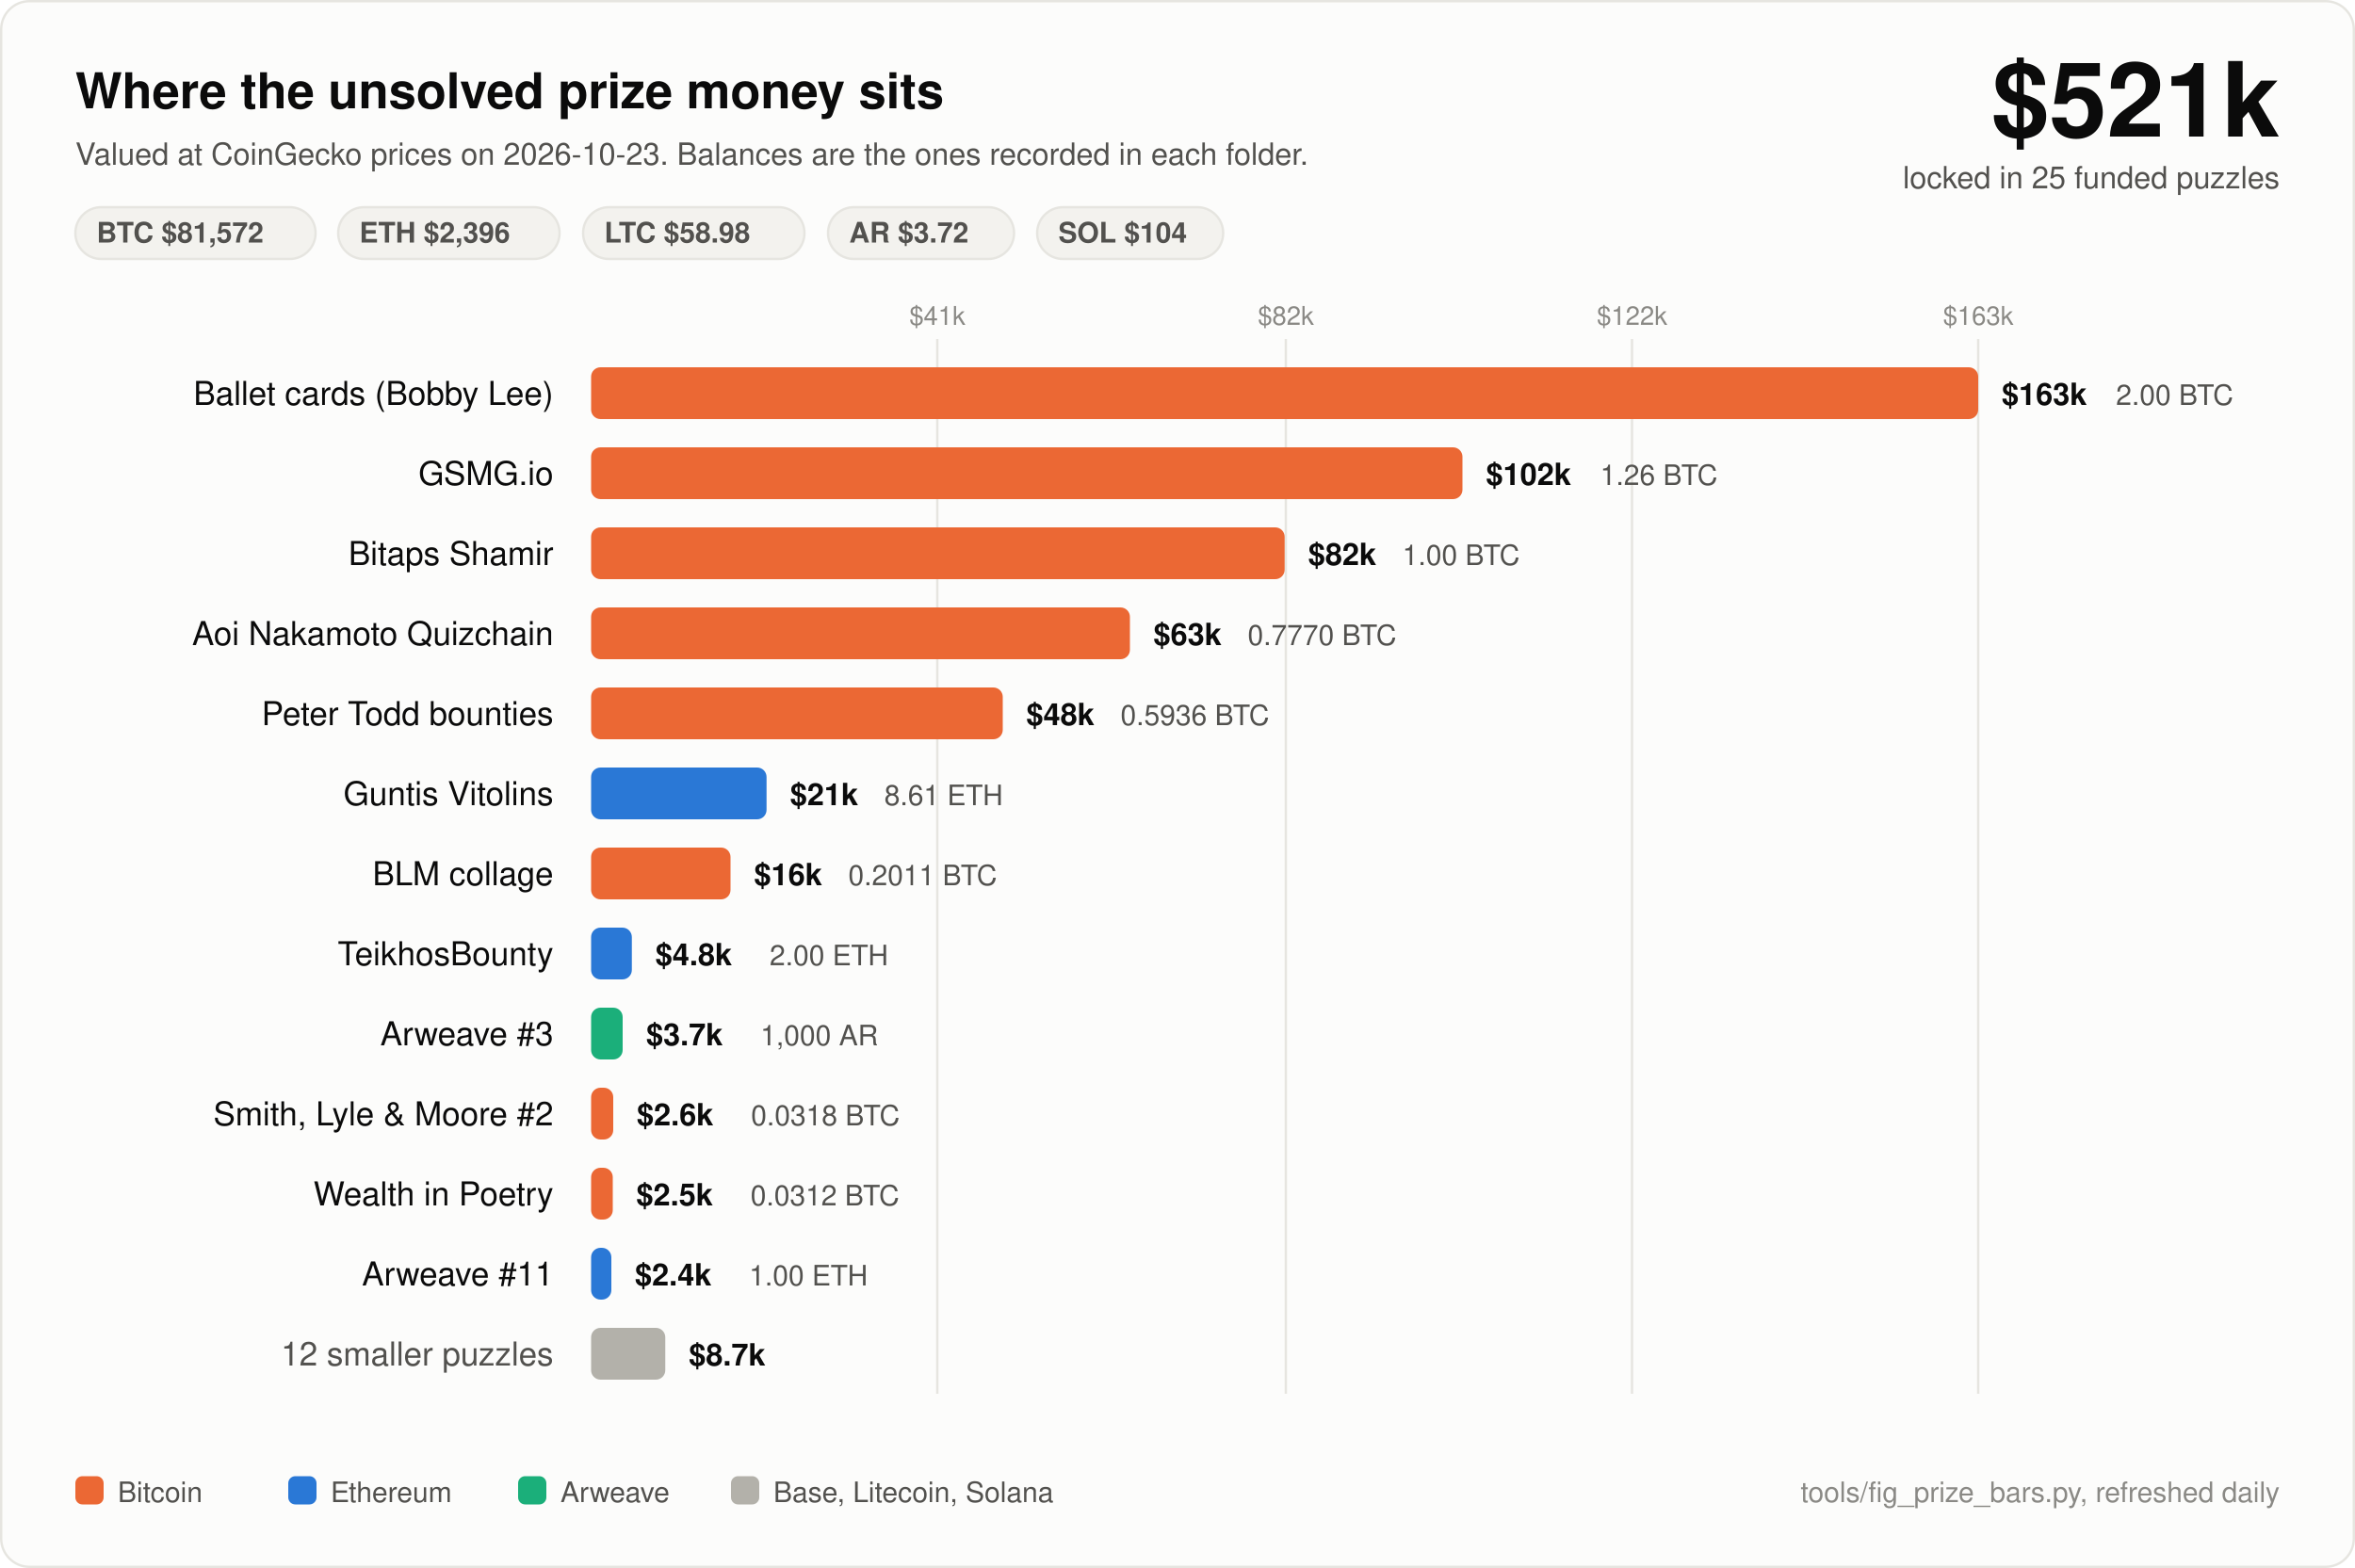
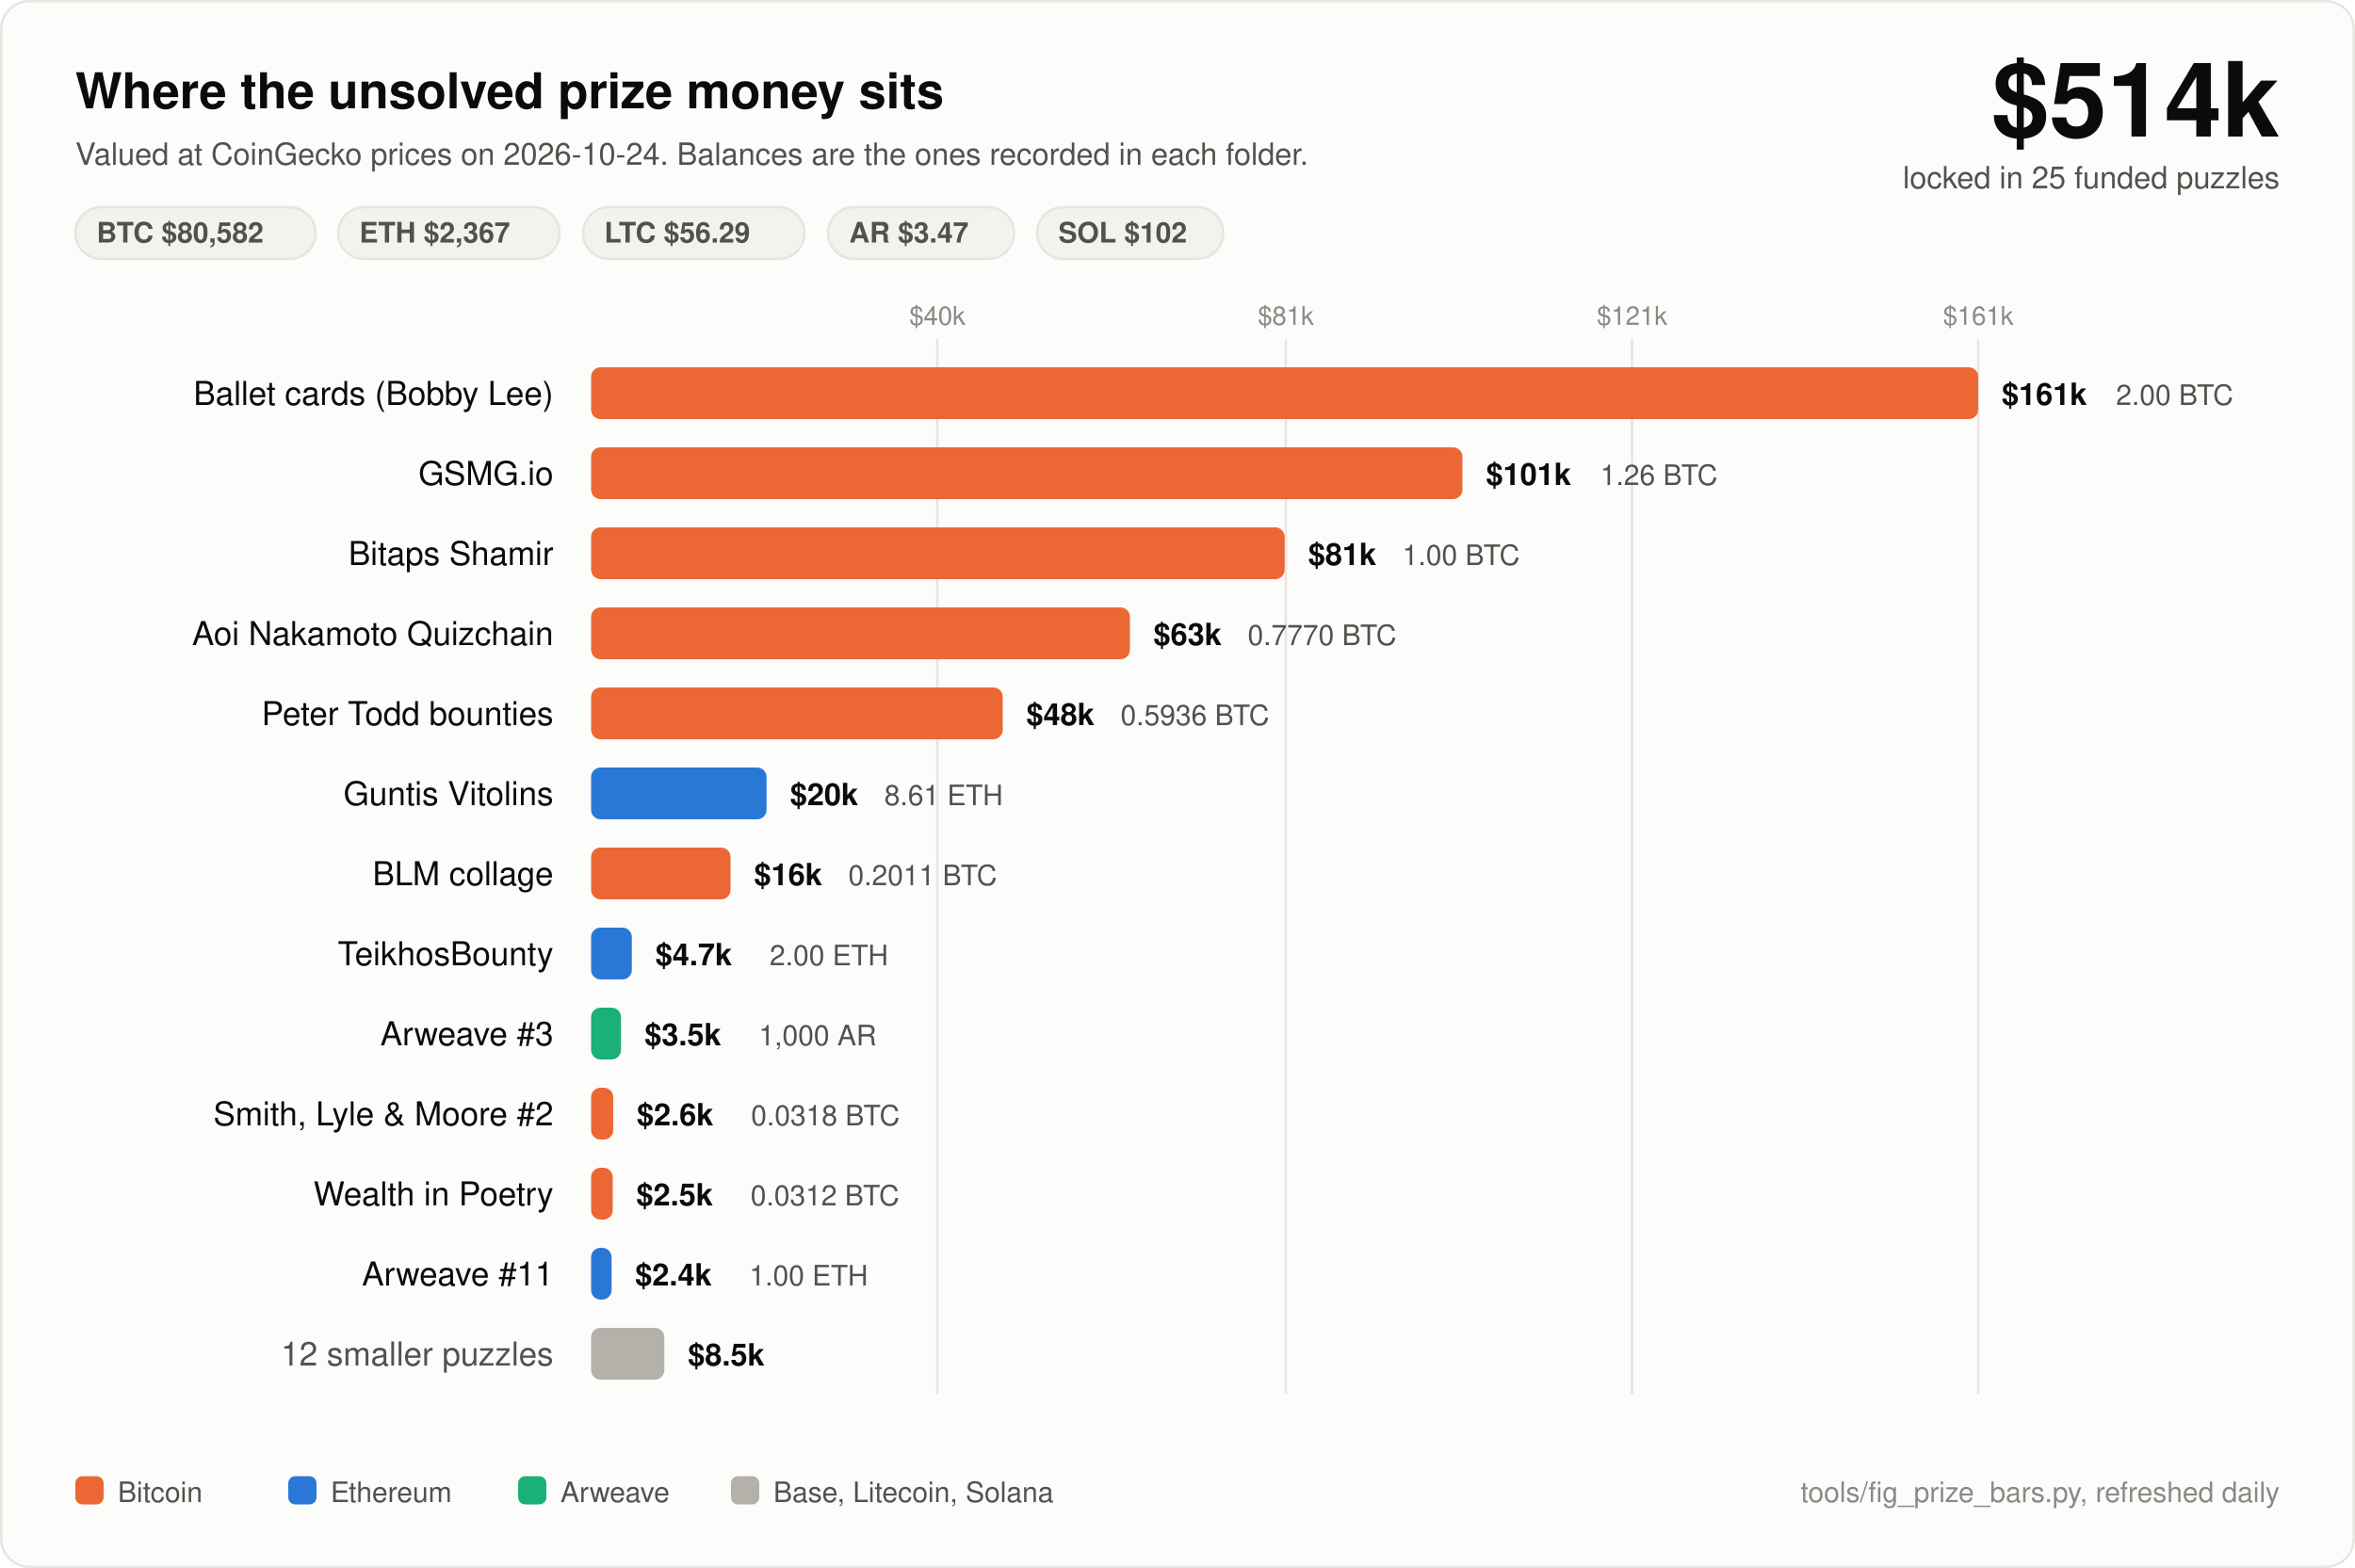
<svg xmlns="http://www.w3.org/2000/svg" width="1000" height="666" viewBox="0 0 1000 666" font-family="ui-sans-serif, -apple-system, Segoe UI, Helvetica, Arial, sans-serif">
  <rect x="0.5" y="0.5" width="999" height="665" rx="12" fill="#fcfcfb" stroke="#e6e5e0" />
  <text x="32" y="46" fill="#0b0b0b" font-size="21" font-weight="700">Where the unsolved prize money sits</text>
-   <text x="32" y="70" fill="#52514e" font-size="13">Valued at CoinGecko prices on 2026-10-23. Balances are the ones recorded in each folder.</text>
-   <text x="968" y="58" fill="#0b0b0b" font-size="44" font-weight="700" text-anchor="end">$521k</text>
+   <text x="32" y="70" fill="#52514e" font-size="13">Valued at CoinGecko prices on 2026-10-24. Balances are the ones recorded in each folder.</text>
+   <text x="968" y="58" fill="#0b0b0b" font-size="44" font-weight="700" text-anchor="end">$514k</text>
  <text x="968" y="80" fill="#52514e" font-size="13" text-anchor="end">locked in 25 funded puzzles</text>
  <rect x="32" y="88" width="102" height="22" rx="11" fill="#f3f2ee" stroke="#e6e5e0" />
-   <text x="41" y="103" fill="#52514e" font-size="12" font-weight="600">BTC $81,572</text>
+   <text x="41" y="103" fill="#52514e" font-size="12" font-weight="600">BTC $80,582</text>
  <rect x="143.6" y="88" width="94" height="22" rx="11" fill="#f3f2ee" stroke="#e6e5e0" />
-   <text x="152.6" y="103" fill="#52514e" font-size="12" font-weight="600">ETH $2,396</text>
+   <text x="152.6" y="103" fill="#52514e" font-size="12" font-weight="600">ETH $2,367</text>
  <rect x="247.6" y="88" width="94" height="22" rx="11" fill="#f3f2ee" stroke="#e6e5e0" />
-   <text x="256.6" y="103" fill="#52514e" font-size="12" font-weight="600">LTC $58.98</text>
+   <text x="256.6" y="103" fill="#52514e" font-size="12" font-weight="600">LTC $56.29</text>
  <rect x="351.6" y="88" width="79" height="22" rx="11" fill="#f3f2ee" stroke="#e6e5e0" />
-   <text x="360.6" y="103" fill="#52514e" font-size="12" font-weight="600">AR $3.72</text>
+   <text x="360.6" y="103" fill="#52514e" font-size="12" font-weight="600">AR $3.47</text>
  <rect x="440.4" y="88" width="79" height="22" rx="11" fill="#f3f2ee" stroke="#e6e5e0" />
-   <text x="449.4" y="103" fill="#52514e" font-size="12" font-weight="600">SOL $104</text>
+   <text x="449.4" y="103" fill="#52514e" font-size="12" font-weight="600">SOL $102</text>
  <line x1="398" y1="144" x2="398" y2="592" stroke="#e6e5e0" stroke-width="1" />
-   <text x="398" y="138" fill="#8a8985" font-size="11" text-anchor="middle">$41k</text>
+   <text x="398" y="138" fill="#8a8985" font-size="11" text-anchor="middle">$40k</text>
  <line x1="546" y1="144" x2="546" y2="592" stroke="#e6e5e0" stroke-width="1" />
-   <text x="546" y="138" fill="#8a8985" font-size="11" text-anchor="middle">$82k</text>
+   <text x="546" y="138" fill="#8a8985" font-size="11" text-anchor="middle">$81k</text>
  <line x1="693" y1="144" x2="693" y2="592" stroke="#e6e5e0" stroke-width="1" />
-   <text x="693" y="138" fill="#8a8985" font-size="11" text-anchor="middle">$122k</text>
+   <text x="693" y="138" fill="#8a8985" font-size="11" text-anchor="middle">$121k</text>
  <line x1="840" y1="144" x2="840" y2="592" stroke="#e6e5e0" stroke-width="1" />
-   <text x="840" y="138" fill="#8a8985" font-size="11" text-anchor="middle">$163k</text>
+   <text x="840" y="138" fill="#8a8985" font-size="11" text-anchor="middle">$161k</text>
  <text x="235" y="172" fill="#0b0b0b" font-size="14" text-anchor="end">Ballet cards (Bobby Lee)</text>
  <rect x="251" y="156" width="589.0" height="22" rx="4" fill="#eb6834" />
-   <text x="850.0" y="172" fill="#0b0b0b" font-size="13" font-weight="600">$163k</text>
+   <text x="850.0" y="172" fill="#0b0b0b" font-size="13" font-weight="600">$161k</text>
  <text x="898.5" y="172" fill="#52514e" font-size="12">2.00 BTC</text>
  <text x="235" y="206" fill="#0b0b0b" font-size="14" text-anchor="end">GSMG.io</text>
  <rect x="251" y="190" width="370.0" height="22" rx="4" fill="#eb6834" />
-   <text x="631.0" y="206" fill="#0b0b0b" font-size="13" font-weight="600">$102k</text>
+   <text x="631.0" y="206" fill="#0b0b0b" font-size="13" font-weight="600">$101k</text>
  <text x="679.5" y="206" fill="#52514e" font-size="12">1.26 BTC</text>
  <text x="235" y="240" fill="#0b0b0b" font-size="14" text-anchor="end">Bitaps Shamir</text>
  <rect x="251" y="224" width="294.5" height="22" rx="4" fill="#eb6834" />
-   <text x="555.5" y="240" fill="#0b0b0b" font-size="13" font-weight="600">$82k</text>
+   <text x="555.5" y="240" fill="#0b0b0b" font-size="13" font-weight="600">$81k</text>
  <text x="595.5" y="240" fill="#52514e" font-size="12">1.00 BTC</text>
  <text x="235" y="274" fill="#0b0b0b" font-size="14" text-anchor="end">Aoi Nakamoto Quizchain</text>
  <rect x="251" y="258" width="228.8" height="22" rx="4" fill="#eb6834" />
  <text x="489.8" y="274" fill="#0b0b0b" font-size="13" font-weight="600">$63k</text>
  <text x="529.8" y="274" fill="#52514e" font-size="12">0.7770 BTC</text>
  <text x="235" y="308" fill="#0b0b0b" font-size="14" text-anchor="end">Peter Todd bounties</text>
  <rect x="251" y="292" width="174.8" height="22" rx="4" fill="#eb6834" />
  <text x="435.8" y="308" fill="#0b0b0b" font-size="13" font-weight="600">$48k</text>
  <text x="475.8" y="308" fill="#52514e" font-size="12">0.5936 BTC</text>
  <text x="235" y="342" fill="#0b0b0b" font-size="14" text-anchor="end">Guntis Vitolins</text>
  <rect x="251" y="326" width="74.5" height="22" rx="4" fill="#2a78d6" />
-   <text x="335.5" y="342" fill="#0b0b0b" font-size="13" font-weight="600">$21k</text>
+   <text x="335.5" y="342" fill="#0b0b0b" font-size="13" font-weight="600">$20k</text>
  <text x="375.5" y="342" fill="#52514e" font-size="12">8.61 ETH</text>
  <text x="235" y="376" fill="#0b0b0b" font-size="14" text-anchor="end">BLM collage</text>
  <rect x="251" y="360" width="59.2" height="22" rx="4" fill="#eb6834" />
  <text x="320.2" y="376" fill="#0b0b0b" font-size="13" font-weight="600">$16k</text>
  <text x="360.2" y="376" fill="#52514e" font-size="12">0.2011 BTC</text>
  <text x="235" y="410" fill="#0b0b0b" font-size="14" text-anchor="end">TeikhosBounty</text>
  <rect x="251" y="394" width="17.3" height="22" rx="4" fill="#2a78d6" />
-   <text x="278.3" y="410" fill="#0b0b0b" font-size="13" font-weight="600">$4.8k</text>
+   <text x="278.3" y="410" fill="#0b0b0b" font-size="13" font-weight="600">$4.7k</text>
  <text x="326.8" y="410" fill="#52514e" font-size="12">2.00 ETH</text>
  <text x="235" y="444" fill="#0b0b0b" font-size="14" text-anchor="end">Arweave #3</text>
-   <rect x="251" y="428" width="13.4" height="22" rx="4" fill="#1baf7a" />
-   <text x="274.4" y="444" fill="#0b0b0b" font-size="13" font-weight="600">$3.7k</text>
-   <text x="322.9" y="444" fill="#52514e" font-size="12">1,000 AR</text>
+   <rect x="251" y="428" width="12.7" height="22" rx="4" fill="#1baf7a" />
+   <text x="273.7" y="444" fill="#0b0b0b" font-size="13" font-weight="600">$3.5k</text>
+   <text x="322.2" y="444" fill="#52514e" font-size="12">1,000 AR</text>
  <text x="235" y="478" fill="#0b0b0b" font-size="14" text-anchor="end">Smith, Lyle &amp; Moore #2</text>
  <rect x="251" y="462" width="9.4" height="22" rx="4" fill="#eb6834" />
  <text x="270.4" y="478" fill="#0b0b0b" font-size="13" font-weight="600">$2.6k</text>
  <text x="318.9" y="478" fill="#52514e" font-size="12">0.0318 BTC</text>
  <text x="235" y="512" fill="#0b0b0b" font-size="14" text-anchor="end">Wealth in Poetry</text>
  <rect x="251" y="496" width="9.2" height="22" rx="4" fill="#eb6834" />
  <text x="270.2" y="512" fill="#0b0b0b" font-size="13" font-weight="600">$2.5k</text>
  <text x="318.7" y="512" fill="#52514e" font-size="12">0.0312 BTC</text>
  <text x="235" y="546" fill="#0b0b0b" font-size="14" text-anchor="end">Arweave #11</text>
-   <rect x="251" y="530" width="8.6" height="22" rx="4" fill="#2a78d6" />
-   <text x="269.6" y="546" fill="#0b0b0b" font-size="13" font-weight="600">$2.4k</text>
-   <text x="318.1" y="546" fill="#52514e" font-size="12">1.00 ETH</text>
+   <rect x="251" y="530" width="8.7" height="22" rx="4" fill="#2a78d6" />
+   <text x="269.7" y="546" fill="#0b0b0b" font-size="13" font-weight="600">$2.4k</text>
+   <text x="318.2" y="546" fill="#52514e" font-size="12">1.00 ETH</text>
  <text x="235" y="580" fill="#52514e" font-size="14" text-anchor="end">12 smaller puzzles</text>
-   <rect x="251" y="564" width="31.5" height="22" rx="4" fill="#b3b1aa" />
-   <text x="292.5" y="580" fill="#0b0b0b" font-size="13" font-weight="600">$8.7k</text>
+   <rect x="251" y="564" width="31.1" height="22" rx="4" fill="#b3b1aa" />
+   <text x="292.1" y="580" fill="#0b0b0b" font-size="13" font-weight="600">$8.5k</text>
  <rect x="32" y="627" width="12" height="12" rx="3" fill="#eb6834" />
  <text x="50" y="638" fill="#52514e" font-size="12">Bitcoin</text>
  <rect x="122.4" y="627" width="12" height="12" rx="3" fill="#2a78d6" />
  <text x="140.4" y="638" fill="#52514e" font-size="12">Ethereum</text>
  <rect x="220.0" y="627" width="12" height="12" rx="3" fill="#1baf7a" />
  <text x="238.0" y="638" fill="#52514e" font-size="12">Arweave</text>
  <rect x="310.4" y="627" width="12" height="12" rx="3" fill="#b3b1aa" />
  <text x="328.4" y="638" fill="#52514e" font-size="12">Base, Litecoin, Solana</text>
  <text x="968" y="638" fill="#8a8985" font-size="12" text-anchor="end">tools/fig_prize_bars.py, refreshed daily</text>
</svg>
